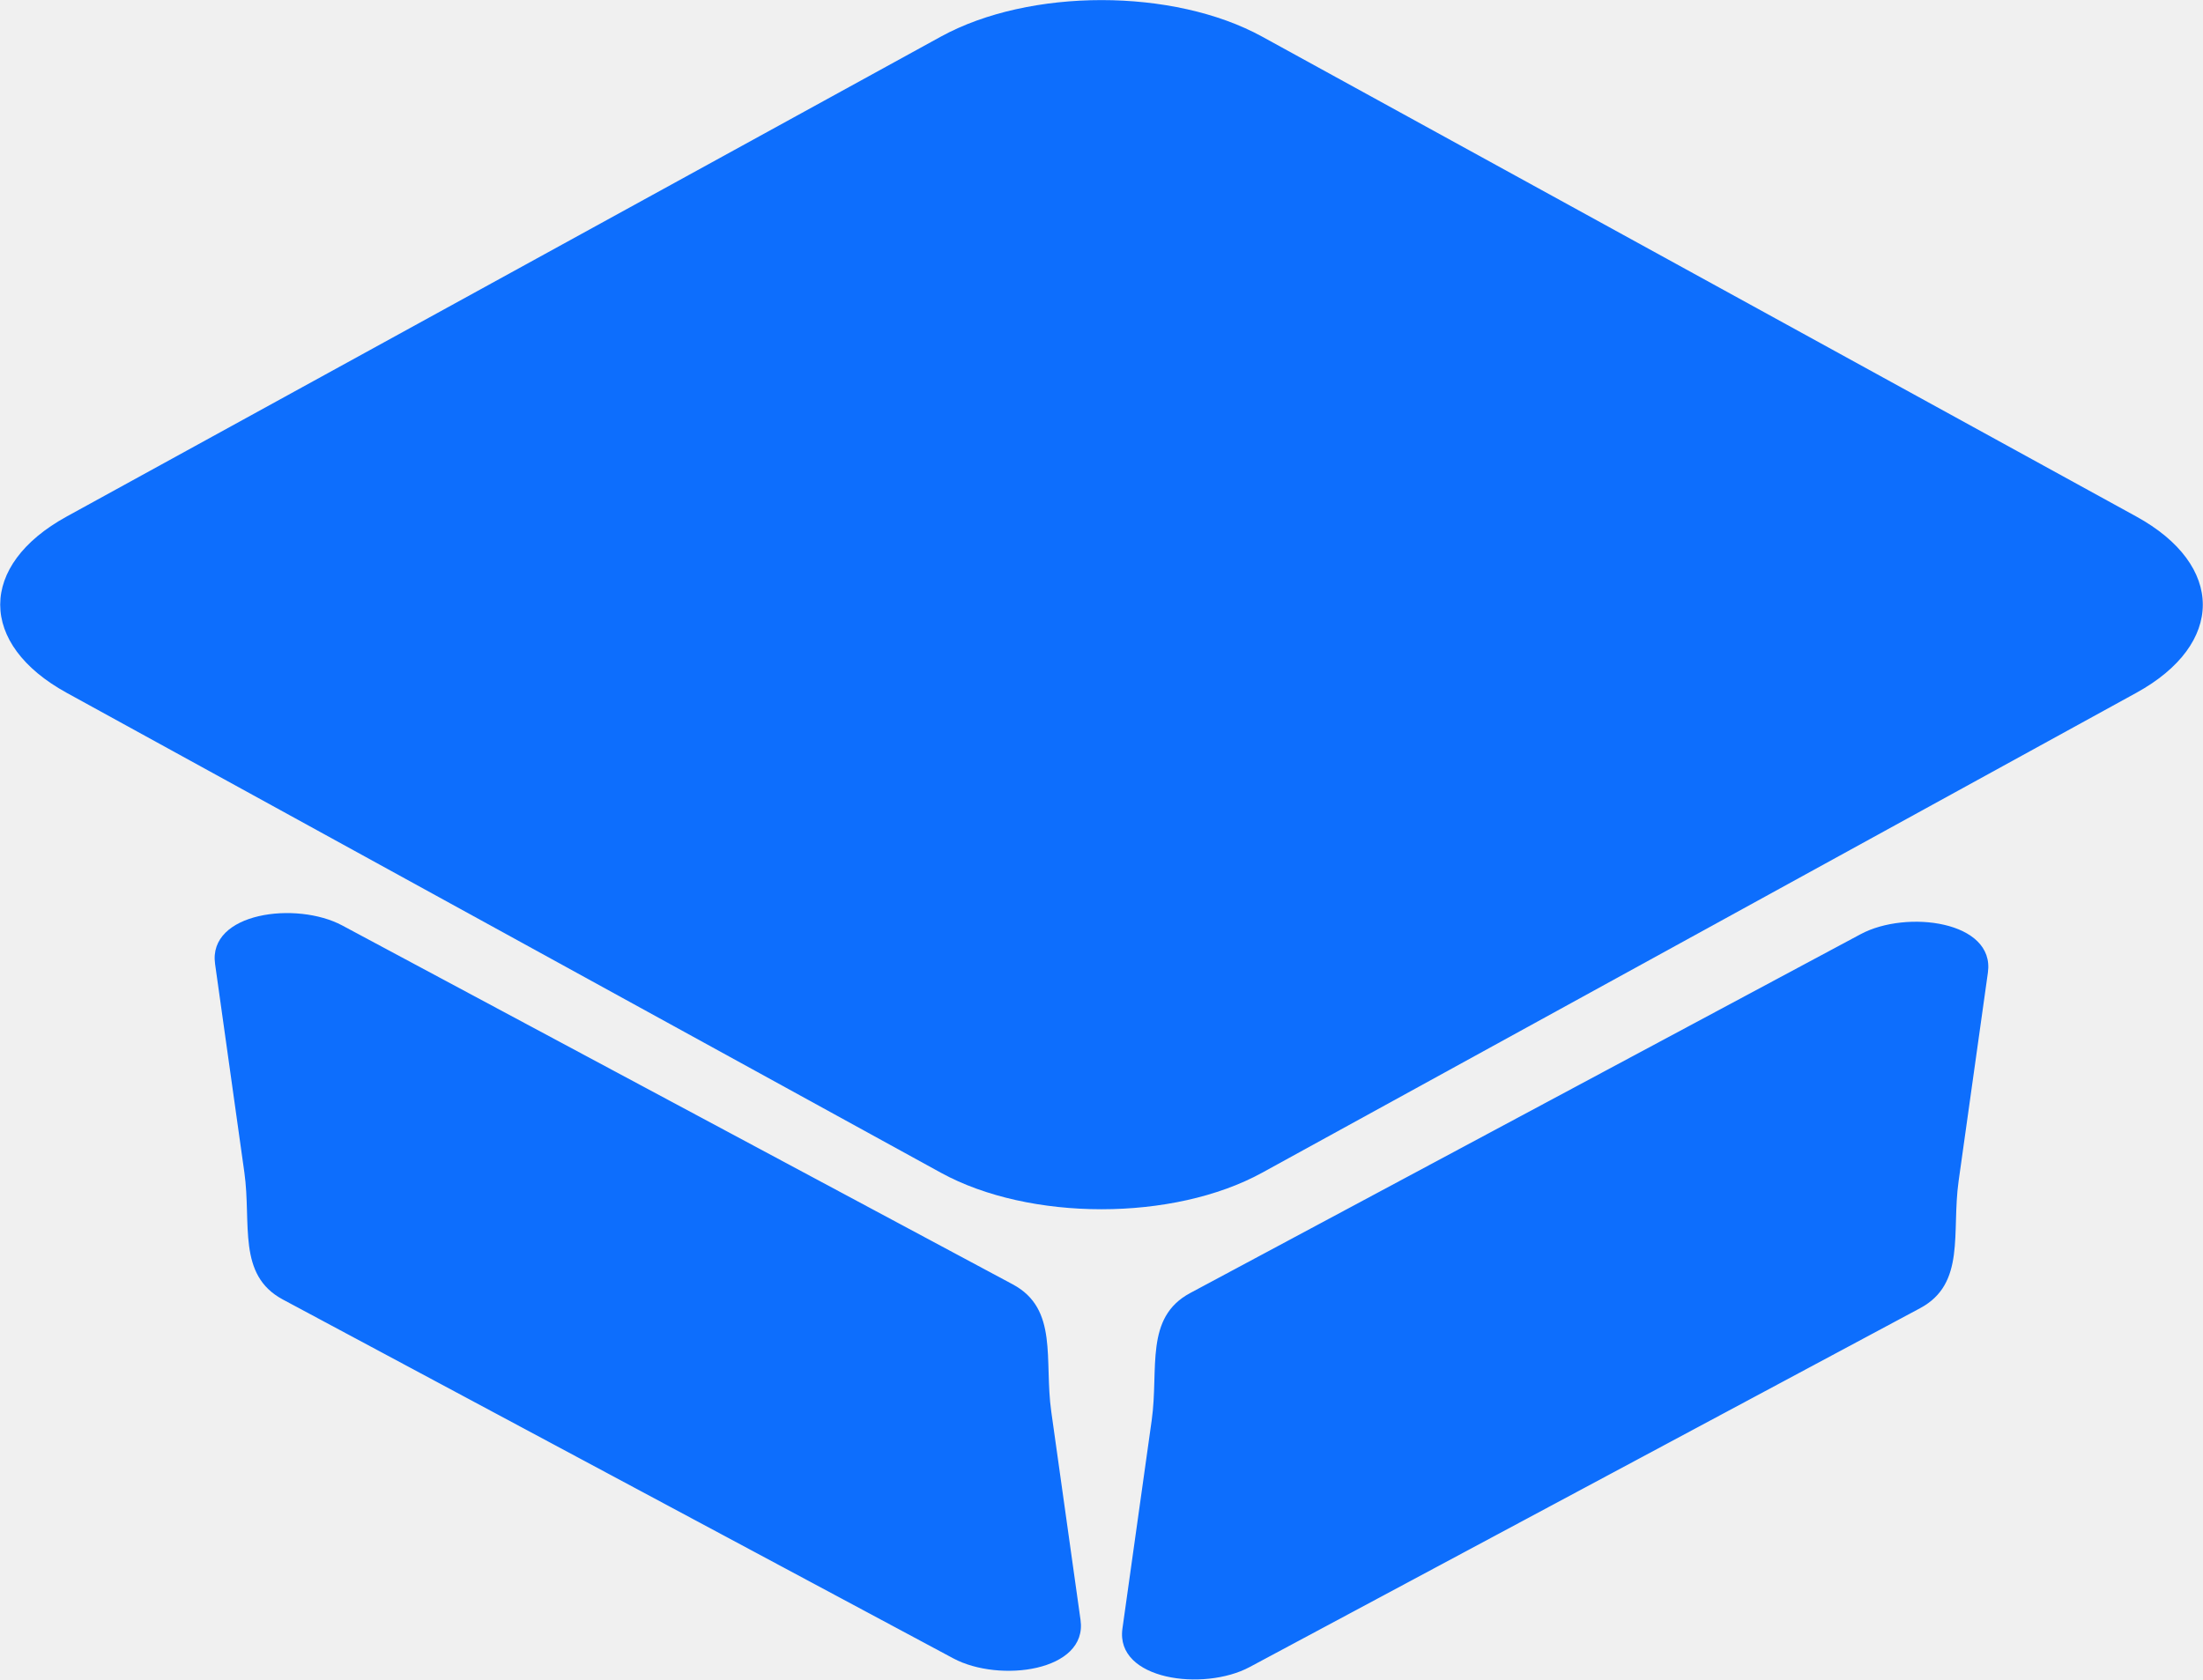
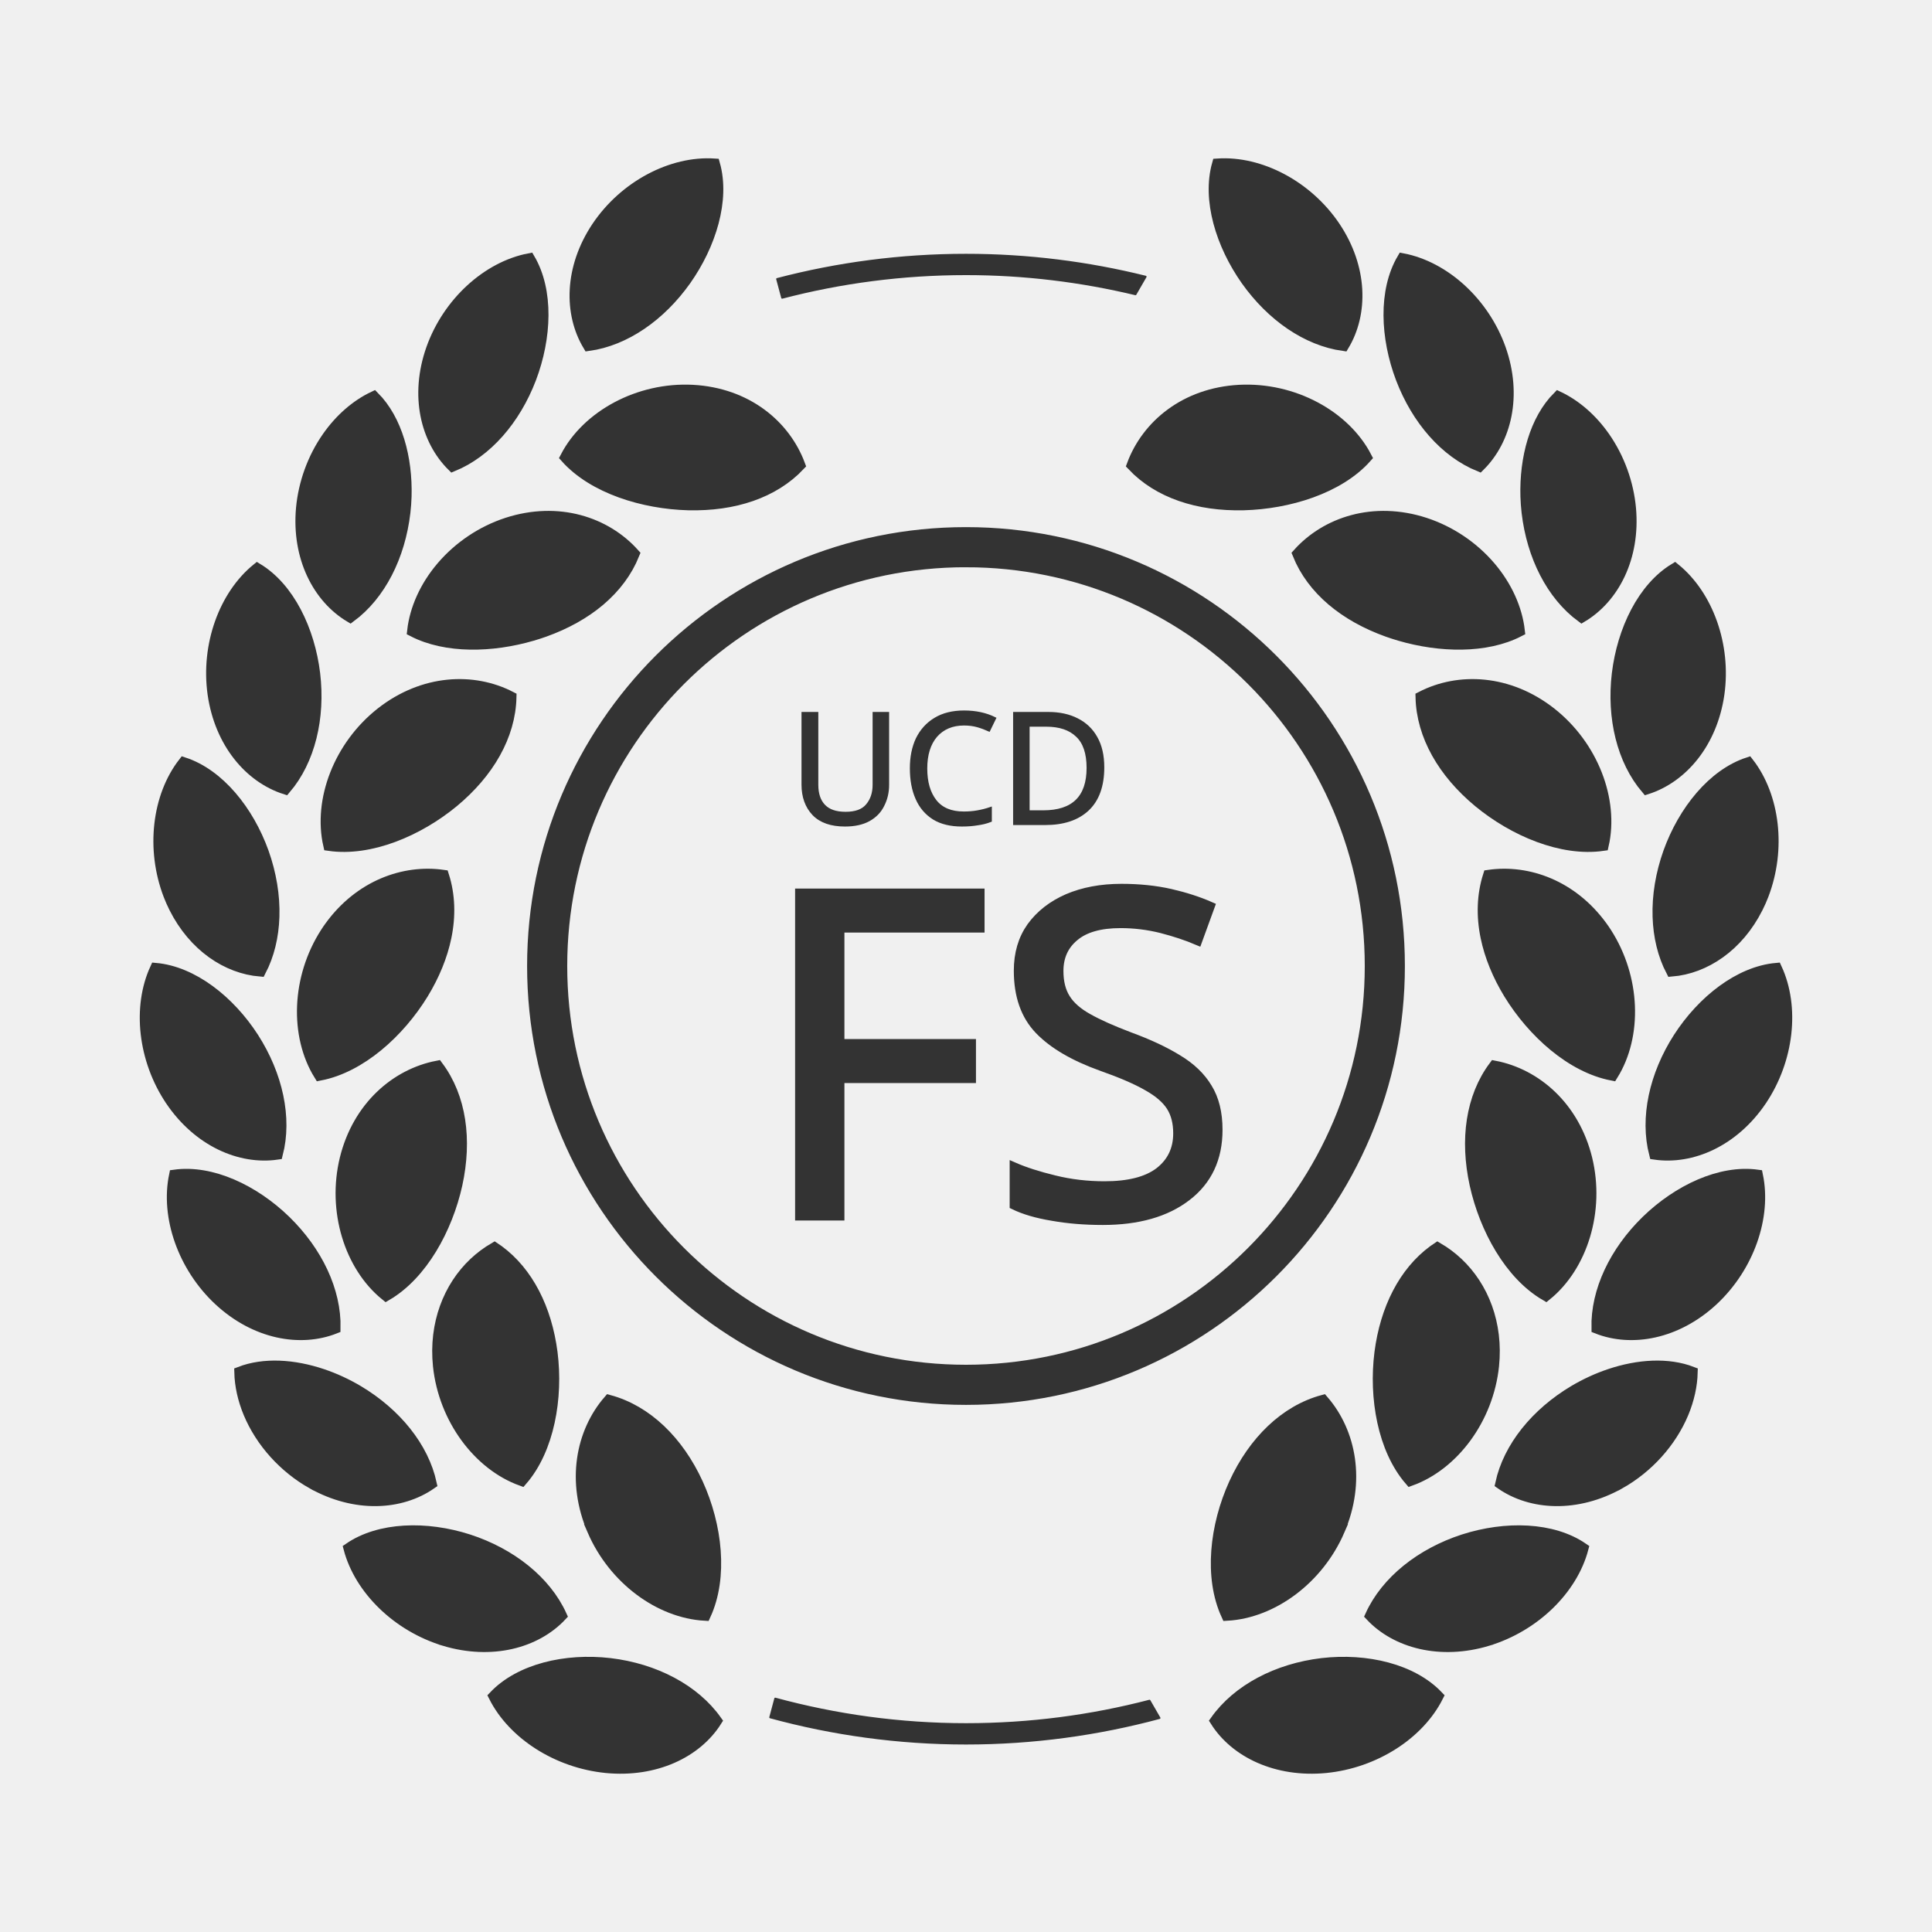
- <svg xmlns="http://www.w3.org/2000/svg" width="49.578mm" height="37.806mm" viewBox="0 0 49.578 37.806" version="1.1" id="svg1">
+ <svg xmlns="http://www.w3.org/2000/svg" width="112.434mm" height="112.434mm" viewBox="0 0 112.434 112.434" version="1.1" id="svg1">
  <defs id="defs1" />
-   <g id="layer1" transform="translate(-78.83734,-148.7557)">
-     <g id="g22" transform="translate(-18.36042,-6.068282)">
-       <rect style="fill:#0d6efd;fill-opacity:1;stroke:none;stroke-width:0.726;stroke-linecap:square" id="rect20" width="30.691" height="30.691" x="-120.733" y="229.21" rx="4.124" ry="4.124" transform="matrix(0.8765433,-0.4813229,0.8765433,0.4813229,0,0)" />
-       <g id="g21" transform="translate(0.3409351)">
-         <path id="rect21" style="fill:#0d6efd;stroke-width:0.9;stroke-linecap:square" d="m 104.559,175.657 15.09,8.079 c 1.033,0.553 0.703,1.702 0.866,2.862 l 0.659,4.692 c 0.163,1.16 -1.829,1.419 -2.862,0.866 l -15.09,-8.079 c -1.033,-0.553 -0.703,-1.702 -0.866,-2.862 l -0.659,-4.692 c -0.163,-1.16 1.829,-1.419 2.862,-0.866 z" />
-         <path id="path21" style="fill:#0d6efd;stroke-width:0.9;stroke-linecap:square" d="m 138.732,175.852 -15.09,8.079 c -1.033,0.553 -0.703,1.702 -0.866,2.862 l -0.659,4.692 c -0.163,1.16 1.829,1.419 2.862,0.866 l 15.09,-8.079 c 1.033,-0.553 0.703,-1.702 0.866,-2.862 l 0.659,-4.692 c 0.163,-1.16 -1.829,-1.419 -2.862,-0.866 z" />
+   <g id="layer1" transform="translate(-44.19662,-52.99482)">
+     <rect style="opacity:0;fill:#ffffff;stroke:#333333;stroke-width:0.1;stroke-linecap:round;stroke-linejoin:round;stroke-dasharray:none" id="rect14" width="112.334" height="112.334" x="44.247" y="53.045" />
+     <g id="g14" transform="matrix(1.103446,0,0,1.103446,-4.505661,-7.650063)">
+       <path id="path3" style="opacity:1;fill:#333333;stroke:#333333;stroke-width:0.1;stroke-linecap:round;stroke-linejoin:round;stroke-dasharray:none" d="m 95.086,68.395 c -3.443,0 -6.782,0.447 -9.964,1.28 l 0.265,0.988 c 3.098,-0.81 6.348,-1.244 9.7,-1.244 3.078,0 6.068,0.373 8.935,1.06 l 0.535,-0.926 c -3.034,-0.752 -6.204,-1.158 -9.47,-1.158 z m -10.064,76.149 -0.264,0.988 c 3.292,0.896 6.753,1.383 10.328,1.383 3.53,0 6.948,-0.474 10.203,-1.348 l -0.527,-0.913 c -3.091,0.806 -6.332,1.236 -9.676,1.236 -3.485,0 -6.856,-0.474 -10.064,-1.346 z" />
+       <g id="g25">
+         <path style="opacity:1;fill:#333333;stroke:#333333;stroke-width:0.6;stroke-linecap:square;stroke-dasharray:none" d="m 76.113,148.169 c 2.574,0.248 4.751,-0.793 5.798,-2.452 -1.158,-1.635 -3.253,-2.732 -5.61,-3.011 -2.345,-0.272 -4.751,0.3 -6.097,1.716 0.999,1.988 3.331,3.493 5.909,3.747 z m -8.533,-6.698 c 2.475,0.744 4.809,0.128 6.153,-1.306 -0.825,-1.812 -2.659,-3.265 -4.892,-3.99 -2.221,-0.715 -4.686,-0.651 -6.287,0.449 0.567,2.148 2.55,4.096 5.026,4.846 z m -6.965,-8.278 c 2.255,1.261 4.651,1.132 6.256,0.012 -0.416,-1.917 -1.866,-3.698 -3.857,-4.885 -0.595,-0.353 -1.229,-0.647 -1.879,-0.866 -1.518,-0.51 -3.08,-0.606 -4.342,-0.119 0.017,0.695 0.177,1.425 0.476,2.144 0.639,1.529 1.85,2.874 3.345,3.715 z m -4.909,-9.659 c 1.904,1.762 4.265,2.19 6.091,1.468 0.045,-1.952 -0.943,-4.024 -2.614,-5.653 -1.666,-1.617 -3.9,-2.669 -5.831,-2.403 -0.457,2.181 0.455,4.823 2.355,6.589 z M 53.156,112.996 c 1.456,2.146 3.658,3.107 5.6,2.823 0.492,-1.901 -0.003,-4.153 -1.266,-6.121 -1.26,-1.953 -3.203,-3.48 -5.144,-3.655 -0.936,2.024 -0.641,4.802 0.81,6.952 z m -0.109,-10.844 c 0.089,0.231 0.188,0.455 0.298,0.673 0,0 0,0 0,0 1.022,2.033 2.769,3.195 4.523,3.339 0.437,-0.839 0.673,-1.817 0.705,-2.862 0.035,-1.103 -0.159,-2.265 -0.557,-3.382 -0.786,-2.19 -2.334,-4.116 -4.188,-4.724 -1.368,1.761 -1.708,4.534 -0.78,6.957 z m 2.337,-10.592 c 0.368,2.567 1.927,4.398 3.798,4.996 1.277,-1.496 1.816,-3.739 1.541,-6.059 -0.278,-2.305 -1.353,-4.53 -3.018,-5.538 -1.73,1.407 -2.684,4.033 -2.321,6.602 z m 4.663,-9.787 c -0.231,2.582 0.877,4.714 2.563,5.717 1.576,-1.162 2.603,-3.207 2.872,-5.512 0.032,-0.276 0.052,-0.555 0.061,-0.833 0,0 0,0 0,0 0.058,-2.028 -0.484,-4.043 -1.689,-5.253 -0.918,0.433 -1.773,1.171 -2.445,2.136 -0.763,1.097 -1.239,2.41 -1.362,3.745 z m 6.859,-8.404 c -0.863,2.453 -0.296,4.783 1.101,6.163 1.798,-0.735 3.283,-2.449 4.112,-4.616 0.818,-2.153 0.923,-4.623 -0.064,-6.3 -2.196,0.421 -4.281,2.302 -5.149,4.753 z m 8.729,-6.439 c -1.444,2.16 -1.471,4.559 -0.461,6.241 1.925,-0.268 3.782,-1.561 5.118,-3.445 1.32,-1.872 2.047,-4.236 1.518,-6.107 -2.234,-0.148 -4.726,1.154 -6.175,3.311 z" id="path22" />
+         <path style="opacity:1;fill:#333333;stroke:#333333;stroke-width:0.638;stroke-linecap:square;stroke-dasharray:none" d="m 75.423,135.66 c -1.104,-2.568 -0.605,-5.143 0.839,-6.813 1.962,0.534 3.619,2.134 4.644,4.371 1.008,2.214 1.316,4.92 0.404,6.901 -2.377,-0.136 -4.781,-1.9 -5.888,-4.459 z m -8.134,-8.671 c -0.226,-2.204 0.542,-4.145 1.881,-5.404 0,0 0,0 0,0 0.325,-0.306 0.677,-0.566 1.046,-0.782 0.065,0.043 0.129,0.088 0.192,0.134 1.542,1.132 2.516,3.057 2.815,5.36 0.303,2.375 -0.168,5.085 -1.578,6.712 -2.249,-0.813 -4.064,-3.232 -4.356,-6.019 z m -4.918,-10.909 c 0.673,-2.733 2.669,-4.443 4.834,-4.862 1.207,1.618 1.516,3.841 1,6.205 -0.513,2.321 -1.831,4.735 -3.704,5.827 -1.887,-1.528 -2.795,-4.442 -2.13,-7.17 z M 61.342,104.169 c 0.076,-0.118 0.155,-0.233 0.237,-0.345 0,0 0,0 0,0 1.552,-2.125 3.858,-2.966 5.923,-2.672 0.321,1.008 0.357,2.103 0.126,3.223 -0.205,0.996 -0.621,2.008 -1.209,2.972 -1.248,2.036 -3.283,3.874 -5.417,4.285 -1.274,-2.053 -1.183,-5.097 0.34,-7.463 z M 64.255,92.576 c 2.22,-1.74 4.84,-1.851 6.801,-0.839 -0.048,2.006 -1.166,3.949 -3.034,5.497 -1.844,1.52 -4.368,2.593 -6.521,2.284 -0.534,-2.357 0.545,-5.202 2.754,-6.942 z m 6.629,-10 c 2.699,-0.877 5.191,-0.038 6.663,1.602 -0.75,1.856 -2.453,3.252 -4.717,4.061 -0.209,0.074 -0.421,0.142 -0.636,0.205 0,0 0,0 0,0 -2.105,0.615 -4.531,0.679 -6.265,-0.218 0.131,-1.146 0.657,-2.328 1.529,-3.352 0.904,-1.06 2.107,-1.866 3.427,-2.298 z m 9.781,-7.003 c 2.844,0.153 4.85,1.84 5.62,3.91 -1.36,1.439 -3.438,2.127 -5.842,2.07 -2.361,-0.062 -4.996,-0.865 -6.442,-2.481 1.124,-2.163 3.832,-3.645 6.664,-3.499 z" id="path23" />
+       </g>
+       <path id="path25" style="opacity:1;fill:#333333;stroke:#333333;stroke-width:0.6;stroke-linecap:square;stroke-dasharray:none" d="M 95.083,83.06 A 22.847,22.847 0 0 0 72.236,105.906 22.847,22.847 0 0 0 95.083,128.753 22.847,22.847 0 0 0 117.93,105.906 22.847,22.847 0 0 0 95.083,83.06 Z m 0,1.516 A 21.331,21.331 0 0 1 116.414,105.906 21.331,21.331 0 0 1 95.083,127.237 21.331,21.331 0 0 1 73.752,105.906 21.331,21.331 0 0 1 95.083,84.575 Z" />
+       <g id="g27" transform="matrix(-1,0,0,1,190.1663,0)">
+         <path style="opacity:1;fill:#333333;stroke:#333333;stroke-width:0.6;stroke-linecap:square;stroke-dasharray:none" d="m 76.113,148.169 c 2.574,0.248 4.751,-0.793 5.798,-2.452 -1.158,-1.635 -3.253,-2.732 -5.61,-3.011 -2.345,-0.272 -4.751,0.3 -6.097,1.716 0.999,1.988 3.331,3.493 5.909,3.747 z m -8.533,-6.698 c 2.475,0.744 4.809,0.128 6.153,-1.306 -0.825,-1.812 -2.659,-3.265 -4.892,-3.99 -2.221,-0.715 -4.686,-0.651 -6.287,0.449 0.567,2.148 2.55,4.096 5.026,4.846 z m -6.965,-8.278 c 2.255,1.261 4.651,1.132 6.256,0.012 -0.416,-1.917 -1.866,-3.698 -3.857,-4.885 -0.595,-0.353 -1.229,-0.647 -1.879,-0.866 -1.518,-0.51 -3.08,-0.606 -4.342,-0.119 0.017,0.695 0.177,1.425 0.476,2.144 0.639,1.529 1.85,2.874 3.345,3.715 z m -4.909,-9.659 c 1.904,1.762 4.265,2.19 6.091,1.468 0.045,-1.952 -0.943,-4.024 -2.614,-5.653 -1.666,-1.617 -3.9,-2.669 -5.831,-2.403 -0.457,2.181 0.455,4.823 2.355,6.589 z M 53.156,112.996 c 1.456,2.146 3.658,3.107 5.6,2.823 0.492,-1.901 -0.003,-4.153 -1.266,-6.121 -1.26,-1.953 -3.203,-3.48 -5.144,-3.655 -0.936,2.024 -0.641,4.802 0.81,6.952 z m -0.109,-10.844 c 0.089,0.231 0.188,0.455 0.298,0.673 0,0 0,0 0,0 1.022,2.033 2.769,3.195 4.523,3.339 0.437,-0.839 0.673,-1.817 0.705,-2.862 0.035,-1.103 -0.159,-2.265 -0.557,-3.382 -0.786,-2.19 -2.334,-4.116 -4.188,-4.724 -1.368,1.761 -1.708,4.534 -0.78,6.957 z m 2.337,-10.592 c 0.368,2.567 1.927,4.398 3.798,4.996 1.277,-1.496 1.816,-3.739 1.541,-6.059 -0.278,-2.305 -1.353,-4.53 -3.018,-5.538 -1.73,1.407 -2.684,4.033 -2.321,6.602 z m 4.663,-9.787 c -0.231,2.582 0.877,4.714 2.563,5.717 1.576,-1.162 2.603,-3.207 2.872,-5.512 0.032,-0.276 0.052,-0.555 0.061,-0.833 0,0 0,0 0,0 0.058,-2.028 -0.484,-4.043 -1.689,-5.253 -0.918,0.433 -1.773,1.171 -2.445,2.136 -0.763,1.097 -1.239,2.41 -1.362,3.745 z m 6.859,-8.404 c -0.863,2.453 -0.296,4.783 1.101,6.163 1.798,-0.735 3.283,-2.449 4.112,-4.616 0.818,-2.153 0.923,-4.623 -0.064,-6.3 -2.196,0.421 -4.281,2.302 -5.149,4.753 z m 8.729,-6.439 c -1.444,2.16 -1.471,4.559 -0.461,6.241 1.925,-0.268 3.782,-1.561 5.118,-3.445 1.32,-1.872 2.047,-4.236 1.518,-6.107 -2.234,-0.148 -4.726,1.154 -6.175,3.311 z" id="path26" />
+         <path style="opacity:1;fill:#333333;stroke:#333333;stroke-width:0.638;stroke-linecap:square;stroke-dasharray:none" d="m 75.423,135.66 c -1.104,-2.568 -0.605,-5.143 0.839,-6.813 1.962,0.534 3.619,2.134 4.644,4.371 1.008,2.214 1.316,4.92 0.404,6.901 -2.377,-0.136 -4.781,-1.9 -5.888,-4.459 z m -8.134,-8.671 c -0.226,-2.204 0.542,-4.145 1.881,-5.404 0,0 0,0 0,0 0.325,-0.306 0.677,-0.566 1.046,-0.782 0.065,0.043 0.129,0.088 0.192,0.134 1.542,1.132 2.516,3.057 2.815,5.36 0.303,2.375 -0.168,5.085 -1.578,6.712 -2.249,-0.813 -4.064,-3.232 -4.356,-6.019 z m -4.918,-10.909 c 0.673,-2.733 2.669,-4.443 4.834,-4.862 1.207,1.618 1.516,3.841 1,6.205 -0.513,2.321 -1.831,4.735 -3.704,5.827 -1.887,-1.528 -2.795,-4.442 -2.13,-7.17 z M 61.342,104.169 c 0.076,-0.118 0.155,-0.233 0.237,-0.345 0,0 0,0 0,0 1.552,-2.125 3.858,-2.966 5.923,-2.672 0.321,1.008 0.357,2.103 0.126,3.223 -0.205,0.996 -0.621,2.008 -1.209,2.972 -1.248,2.036 -3.283,3.874 -5.417,4.285 -1.274,-2.053 -1.183,-5.097 0.34,-7.463 z M 64.255,92.576 c 2.22,-1.74 4.84,-1.851 6.801,-0.839 -0.048,2.006 -1.166,3.949 -3.034,5.497 -1.844,1.52 -4.368,2.593 -6.521,2.284 -0.534,-2.357 0.545,-5.202 2.754,-6.942 z m 6.629,-10 c 2.699,-0.877 5.191,-0.038 6.663,1.602 -0.75,1.856 -2.453,3.252 -4.717,4.061 -0.209,0.074 -0.421,0.142 -0.636,0.205 0,0 0,0 0,0 -2.105,0.615 -4.531,0.679 -6.265,-0.218 0.131,-1.146 0.657,-2.328 1.529,-3.352 0.904,-1.06 2.107,-1.866 3.427,-2.298 z m 9.781,-7.003 c 2.844,0.153 4.85,1.84 5.62,3.91 -1.36,1.439 -3.438,2.127 -5.842,2.07 -2.361,-0.062 -4.996,-0.865 -6.442,-2.481 1.124,-2.163 3.832,-3.645 6.664,-3.499 z" id="path27" />
+       </g>
+       <g id="g2" transform="translate(0.2846121,-0.2323107)" style="fill:#333333;stroke:#333333">
+         <text xml:space="preserve" style="font-style:normal;font-variant:normal;font-weight:normal;font-stretch:normal;font-size:23.913px;font-family:OptimusPrincepsSemiBold;-inkscape-font-specification:'OptimusPrincepsSemiBold, Normal';font-variant-ligatures:normal;font-variant-caps:normal;font-variant-numeric:normal;font-variant-east-asian:normal;fill:#333333;stroke:#333333;stroke-width:0.445;stroke-linecap:square" x="83.696" y="119.339" id="text1">
+           <tspan id="tspan1" style="fill:#333333;stroke:#333333;stroke-width:0.445" x="83.696" y="119.339">FS</tspan>
+         </text>
+         <text xml:space="preserve" style="font-style:normal;font-variant:normal;font-weight:normal;font-stretch:normal;font-size:8.141px;font-family:OptimusPrincepsSemiBold;-inkscape-font-specification:'OptimusPrincepsSemiBold, Normal';font-variant-ligatures:normal;font-variant-caps:normal;font-variant-numeric:normal;font-variant-east-asian:normal;fill:#333333;stroke:#333333;stroke-width:0.152;stroke-linecap:square" x="85.465" y="98.628" id="text2">
+           <tspan id="tspan2" style="fill:#333333;stroke:#333333;stroke-width:0.152" x="85.465" y="98.628">UCD</tspan>
+         </text>
      </g>
    </g>
  </g>
</svg>
